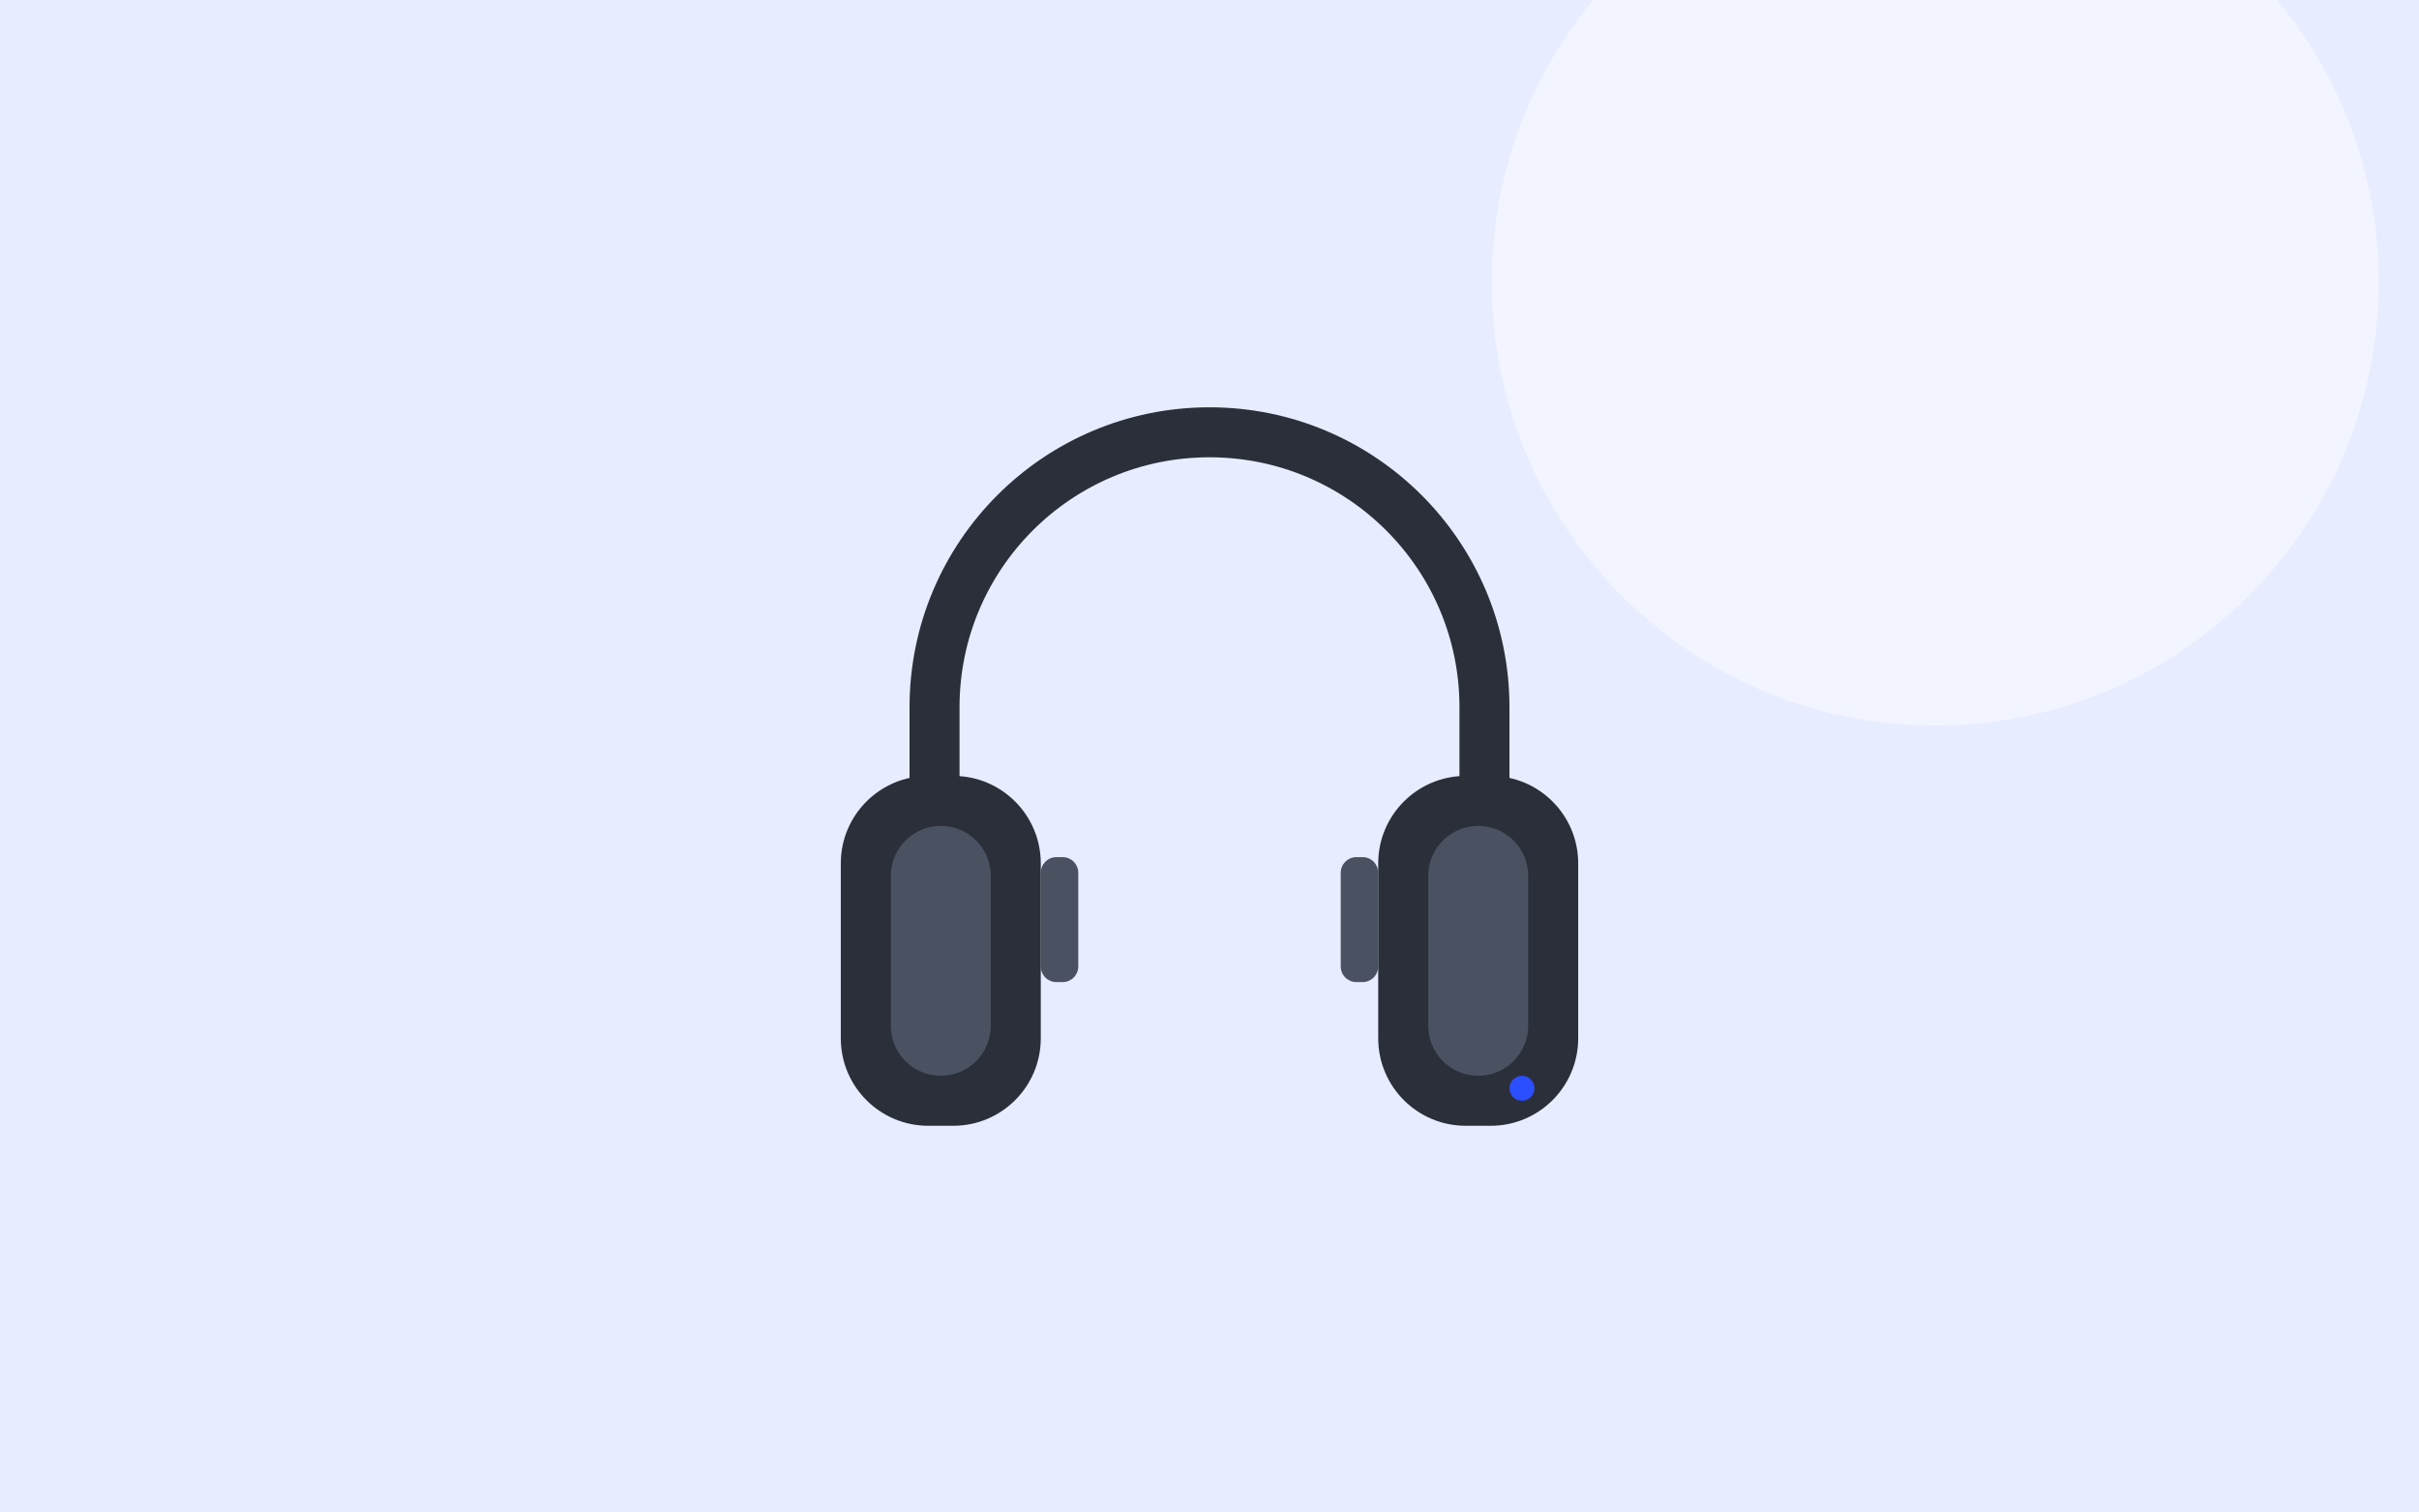
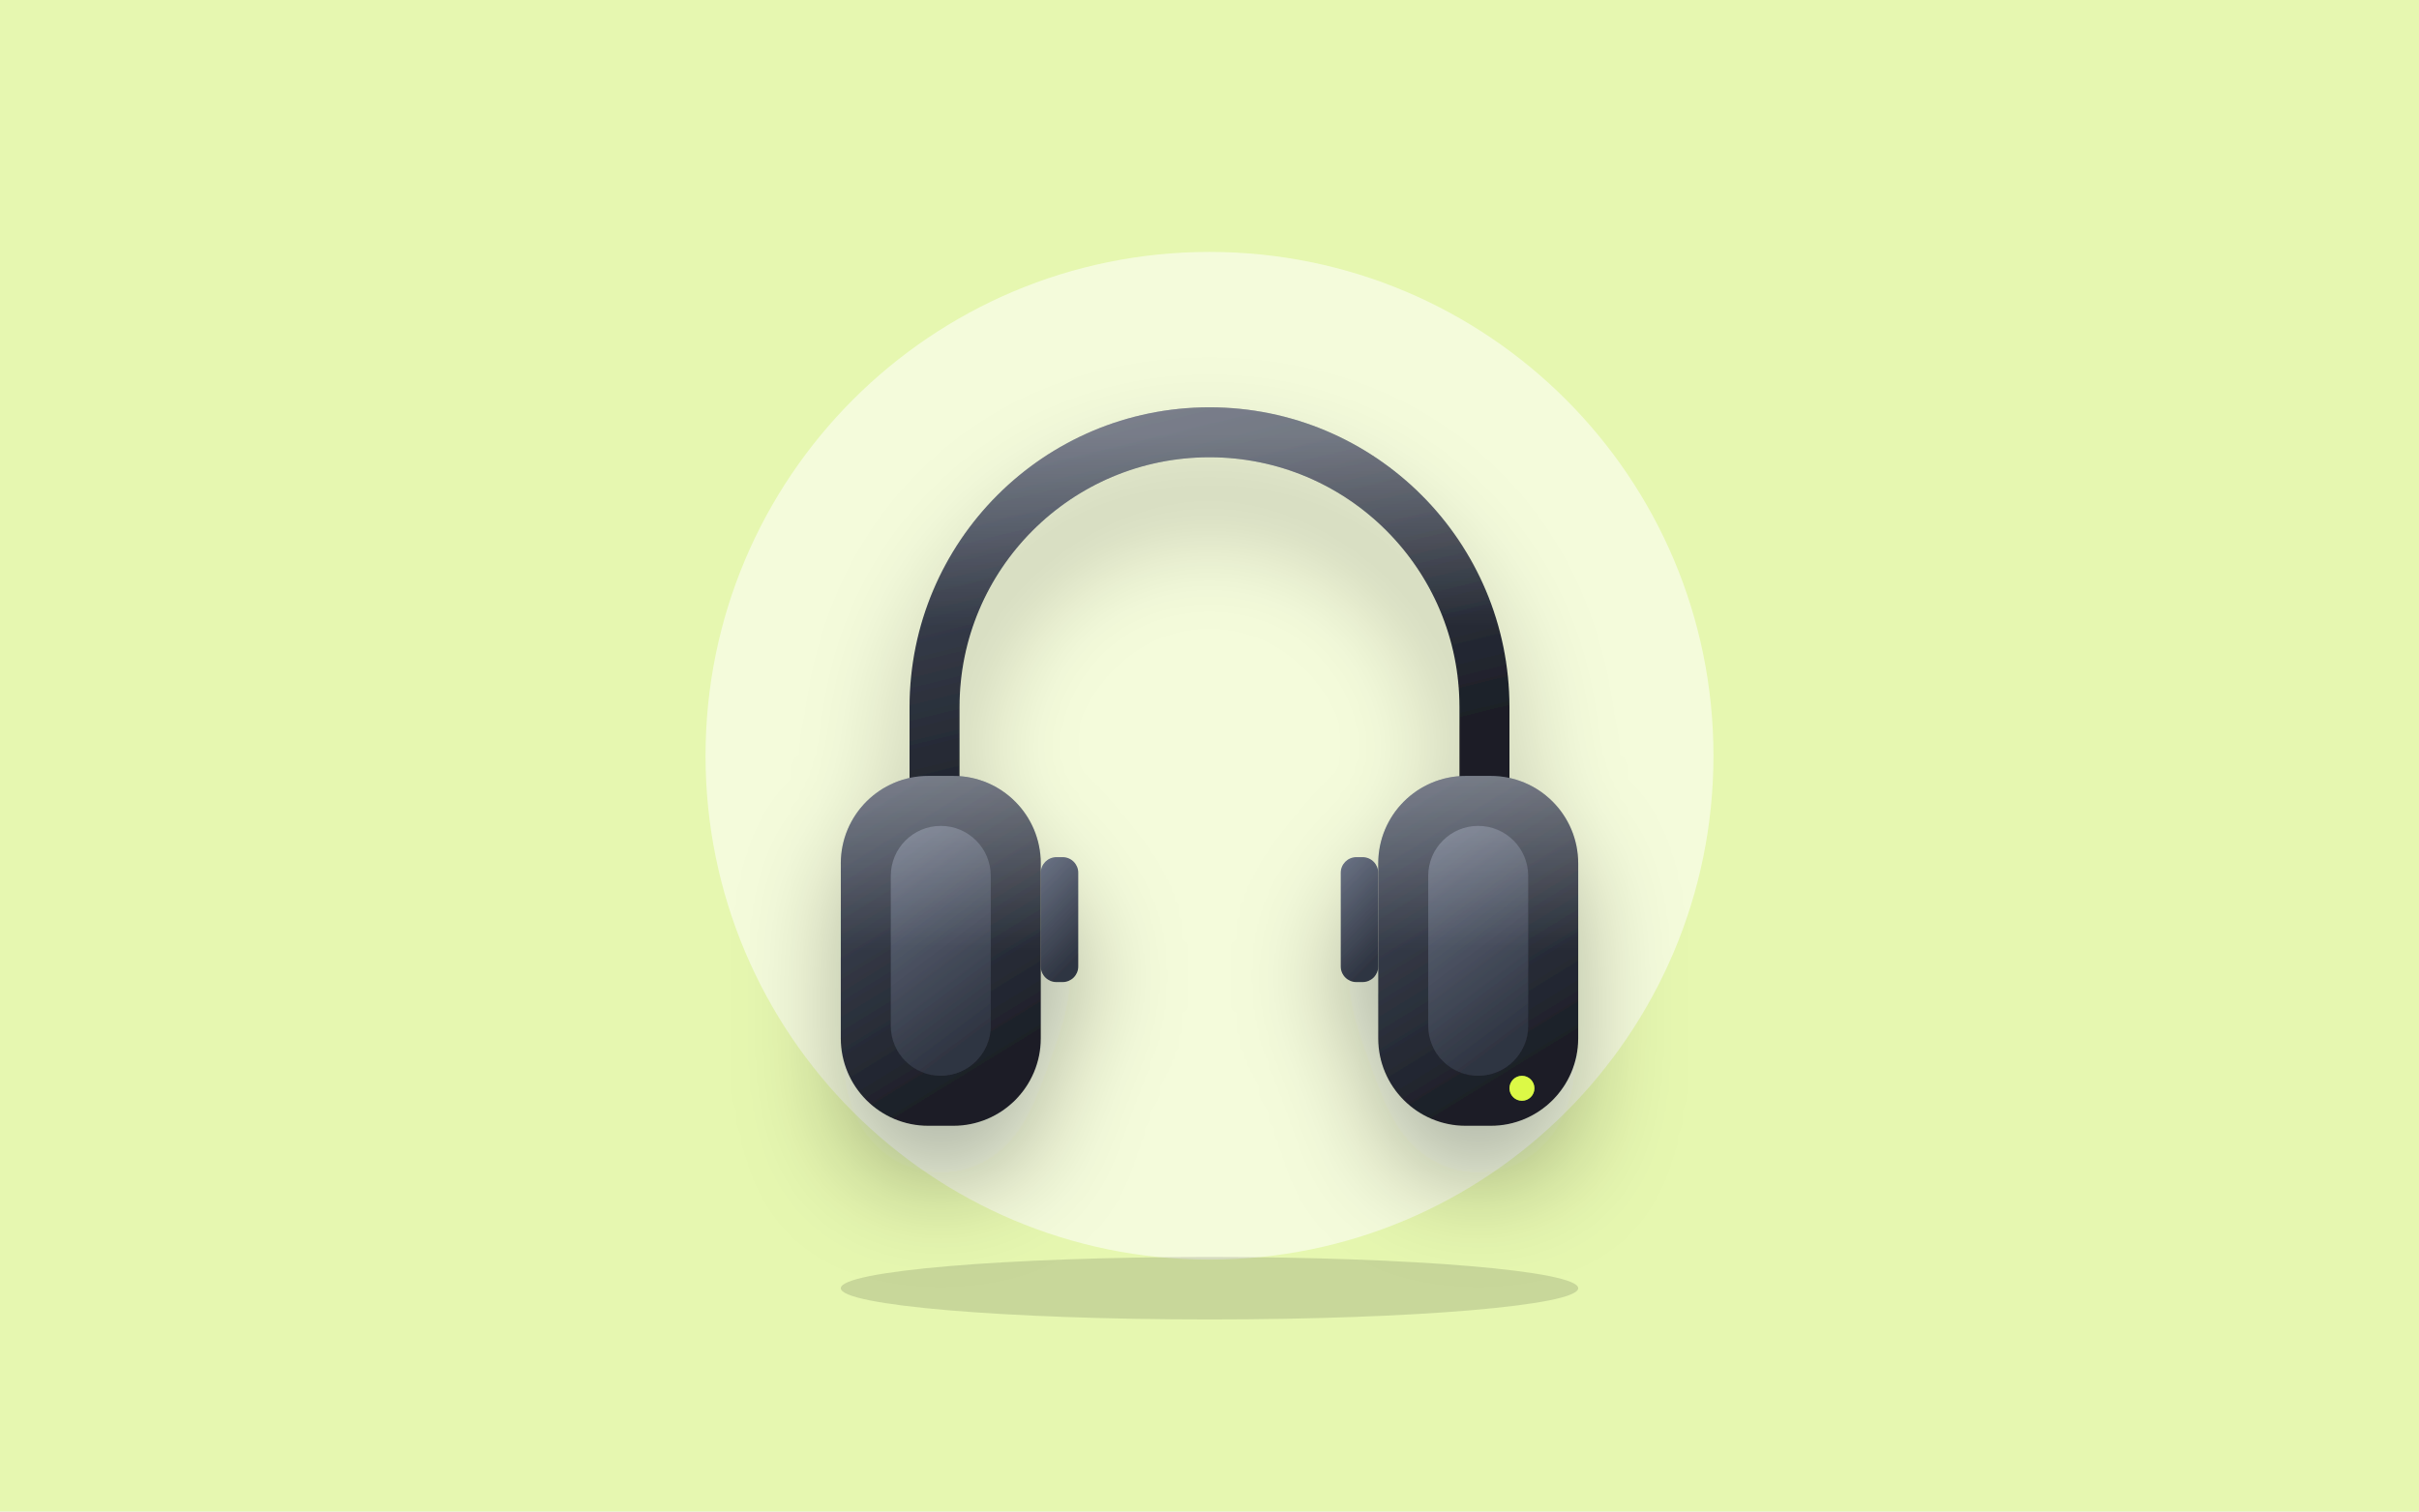
<svg xmlns="http://www.w3.org/2000/svg" viewBox="0 0 1200 750" width="1200" height="750" role="img">
-   <rect width="1200" height="750" fill="#E8ECFF" />
-   <circle cx="960" cy="140" r="220" fill="#fff" opacity=".45" />
+   <rect width="1200" height="750" fill="#E6F7B0" />
+   <circle cx="600" cy="375" r="250" fill="#fff" opacity=".55" />
  <g transform="translate(600 385) scale(1.55) translate(-200 -200)">
-     <path d="M112 214V178a88 88 0 0 1 176 0v36" fill="none" stroke="#2A2F3A" stroke-width="16" stroke-linecap="round" />
-     <rect x="146" y="226" width="12" height="40" rx="5" fill="#4A5160" />
-     <rect x="242" y="226" width="12" height="40" rx="5" fill="#4A5160" />
-     <rect x="82" y="200" width="64" height="112" rx="28" fill="#2A2F3A" />
-     <rect x="98" y="216" width="32" height="80" rx="16" fill="#4A5160" />
-     <rect x="254" y="200" width="64" height="112" rx="28" fill="#2A2F3A" />
-     <rect x="270" y="216" width="32" height="80" rx="16" fill="#4A5160" />
-     <circle cx="300" cy="300" r="4" fill="#2B4EFF" />
+     <defs>
+       <linearGradient id="gb" x1="0" y1="0" x2="0.35" y2="1">
+         <stop offset="0" stop-color="#4A5263" />
+         <stop offset="1" stop-color="#1A1D25" />
+       </linearGradient>
+       <linearGradient id="gm" x1="0" y1="0" x2="0.3" y2="1">
+         <stop offset="0" stop-color="#6B7385" />
+         <stop offset="1" stop-color="#2F3542" />
+       </linearGradient>
+       <linearGradient id="gd" x1="0" y1="0" x2="0" y2="1">
+         <stop offset="0" stop-color="#20242E" />
+         <stop offset="1" stop-color="#0B0D12" />
+       </linearGradient>
+       <linearGradient id="gs" x1="0" y1="0" x2="1" y2="1">
+         <stop offset="0" stop-color="#232937" />
+         <stop offset="1" stop-color="#0E1117" />
+       </linearGradient>
+       <linearGradient id="gl" x1="0" y1="0" x2="0" y2="1">
+         <stop offset="0" stop-color="#fff" stop-opacity=".55" />
+         <stop offset=".5" stop-color="#fff" stop-opacity="0" />
+       </linearGradient>
+       <filter id="sh" x="-30%" y="-30%" width="160%" height="170%">
+         <feDropShadow dx="0" dy="18" stdDeviation="16" flood-color="#0B0D12" flood-opacity=".28" />
+       </filter>
+     </defs>
+     <ellipse cx="200" cy="364" rx="118" ry="10" fill="#0B0D12" opacity=".14" />
+     <g filter="url(#sh)">
+       <path d="M112 214V178a88 88 0 0 1 176 0v36" fill="none" stroke="url(#gb)" stroke-width="16" stroke-linecap="round" />
+       <rect x="146" y="226" width="12" height="40" rx="5" fill="url(#gm)" />
+       <rect x="242" y="226" width="12" height="40" rx="5" fill="url(#gm)" />
+       <rect x="82" y="200" width="64" height="112" rx="28" fill="url(#gb)" />
+       <rect x="98" y="216" width="32" height="80" rx="16" fill="url(#gm)" />
+       <rect x="254" y="200" width="64" height="112" rx="28" fill="url(#gb)" />
+       <rect x="270" y="216" width="32" height="80" rx="16" fill="url(#gm)" />
+       <circle cx="300" cy="300" r="4" fill="#C6F432" />
+     </g>
+     <g opacity=".5" style="mix-blend-mode:screen">
+       <path d="M112 214V178a88 88 0 0 1 176 0v36" fill="none" stroke="url(#gl)" stroke-width="16" stroke-linecap="round" />
+       <rect x="146" y="226" width="12" height="40" rx="5" fill="none" />
+       <rect x="242" y="226" width="12" height="40" rx="5" fill="none" />
+       <rect x="82" y="200" width="64" height="112" rx="28" fill="url(#gl)" />
+       <rect x="98" y="216" width="32" height="80" rx="16" fill="none" />
+       <rect x="254" y="200" width="64" height="112" rx="28" fill="url(#gl)" />
+       <rect x="270" y="216" width="32" height="80" rx="16" fill="none" />
+       <circle cx="300" cy="300" r="4" fill="#C6F432" />
+     </g>
  </g>
</svg>
